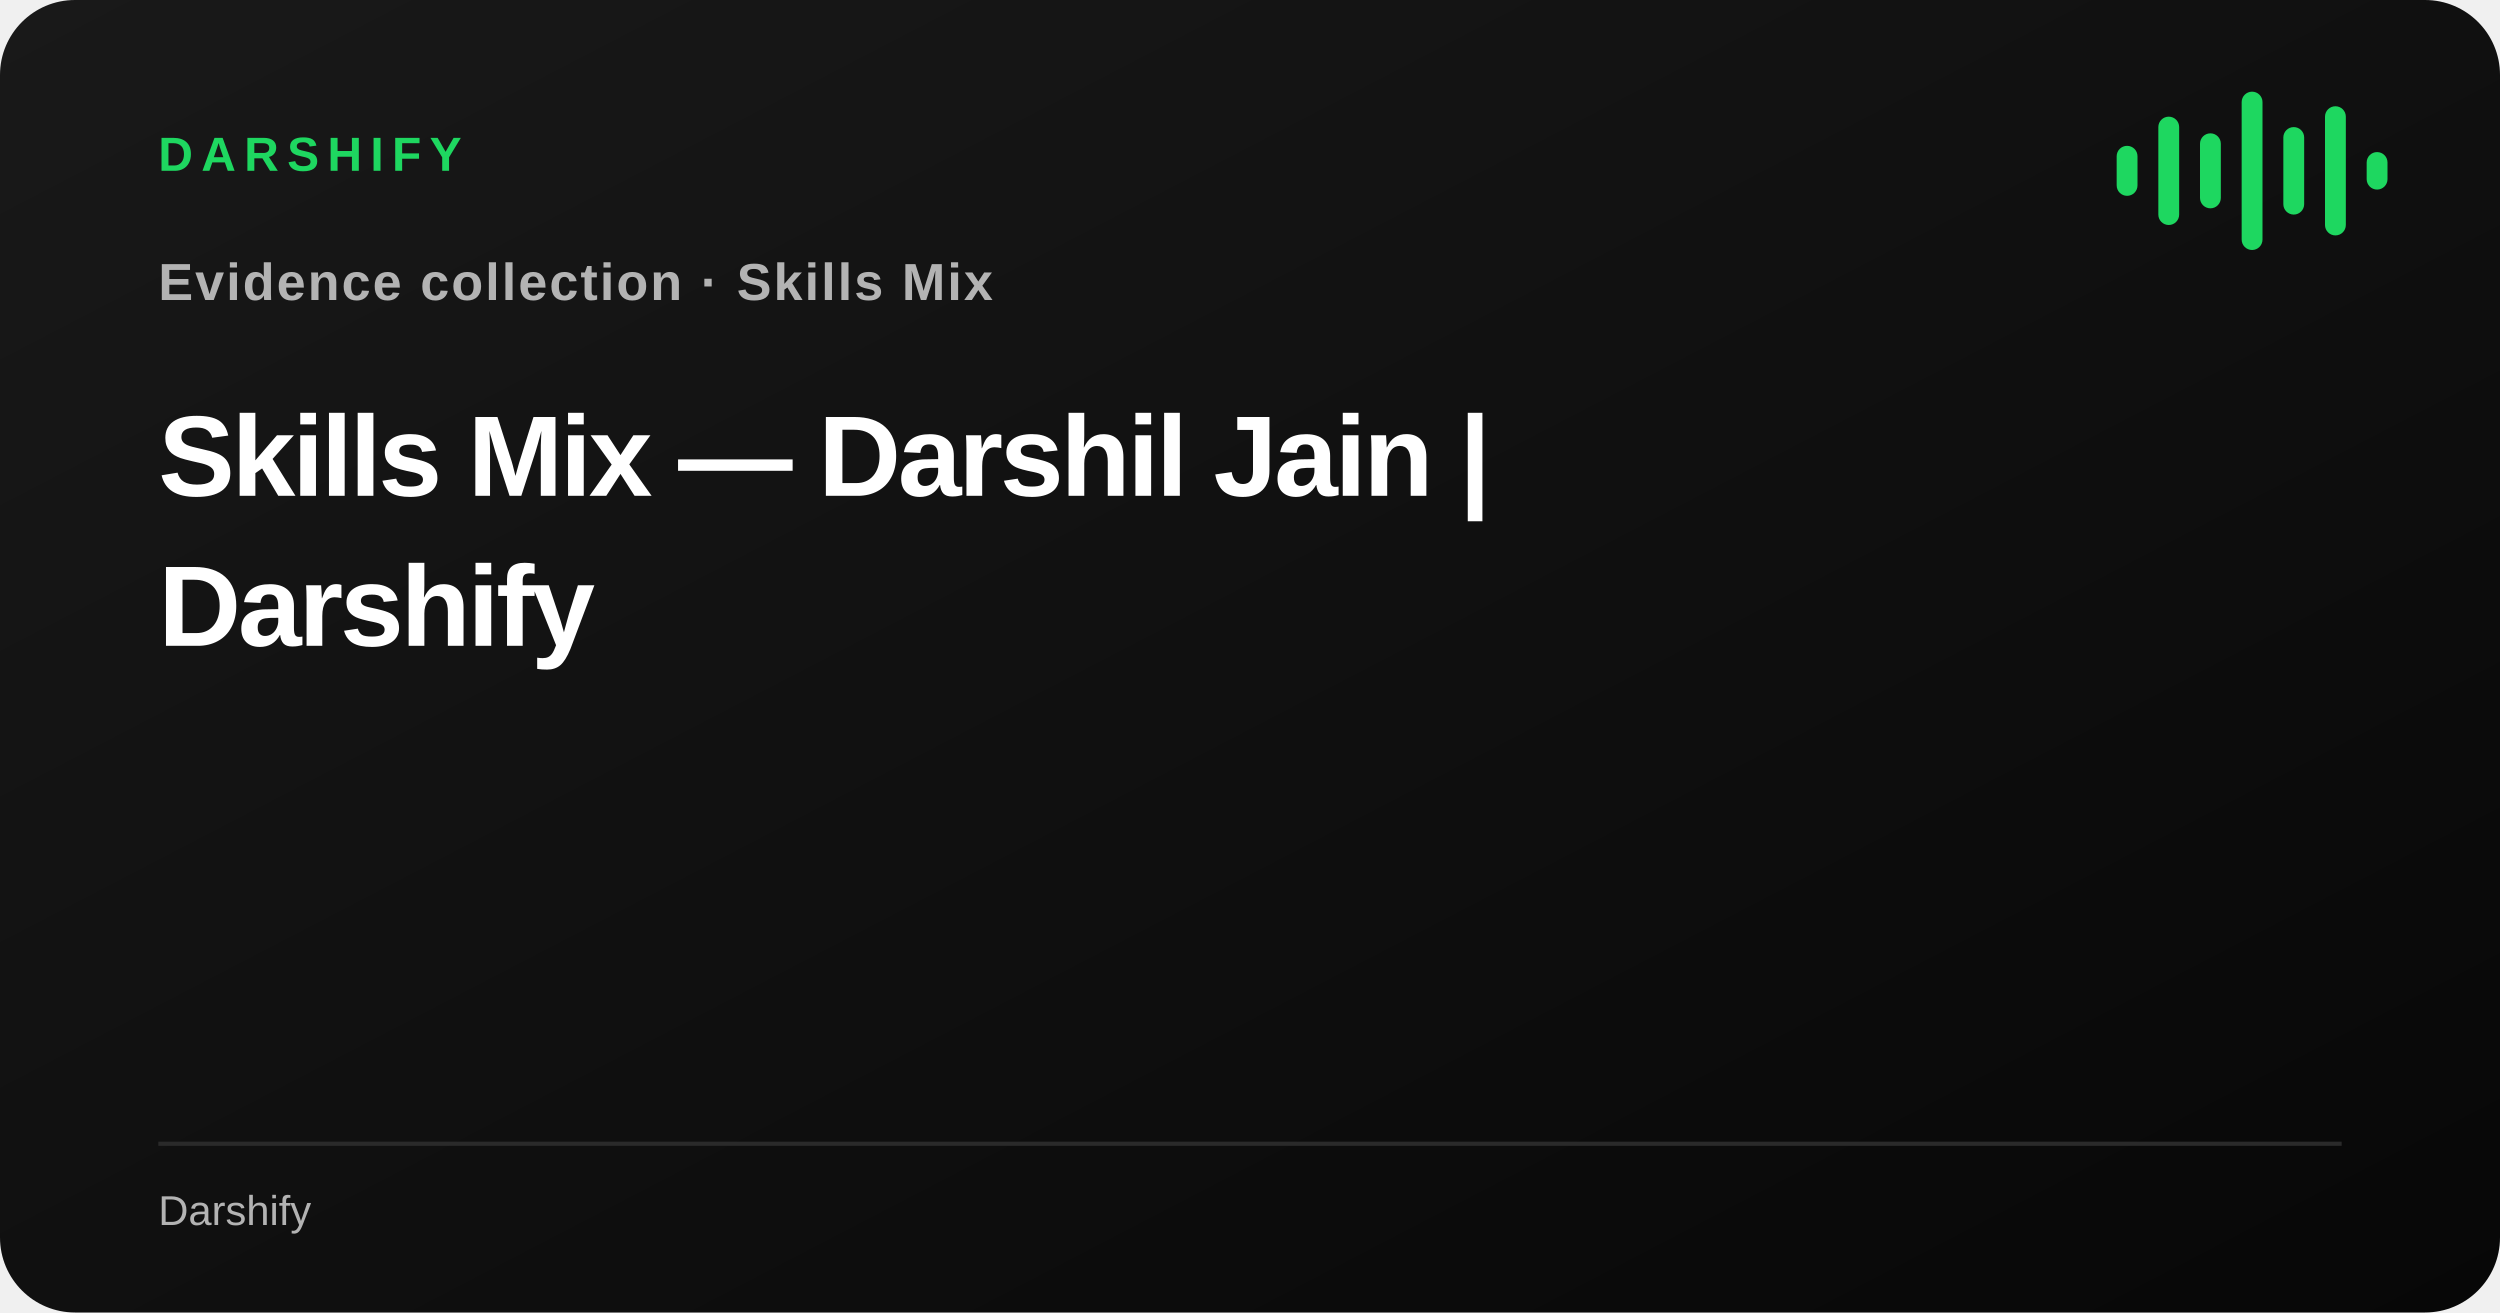
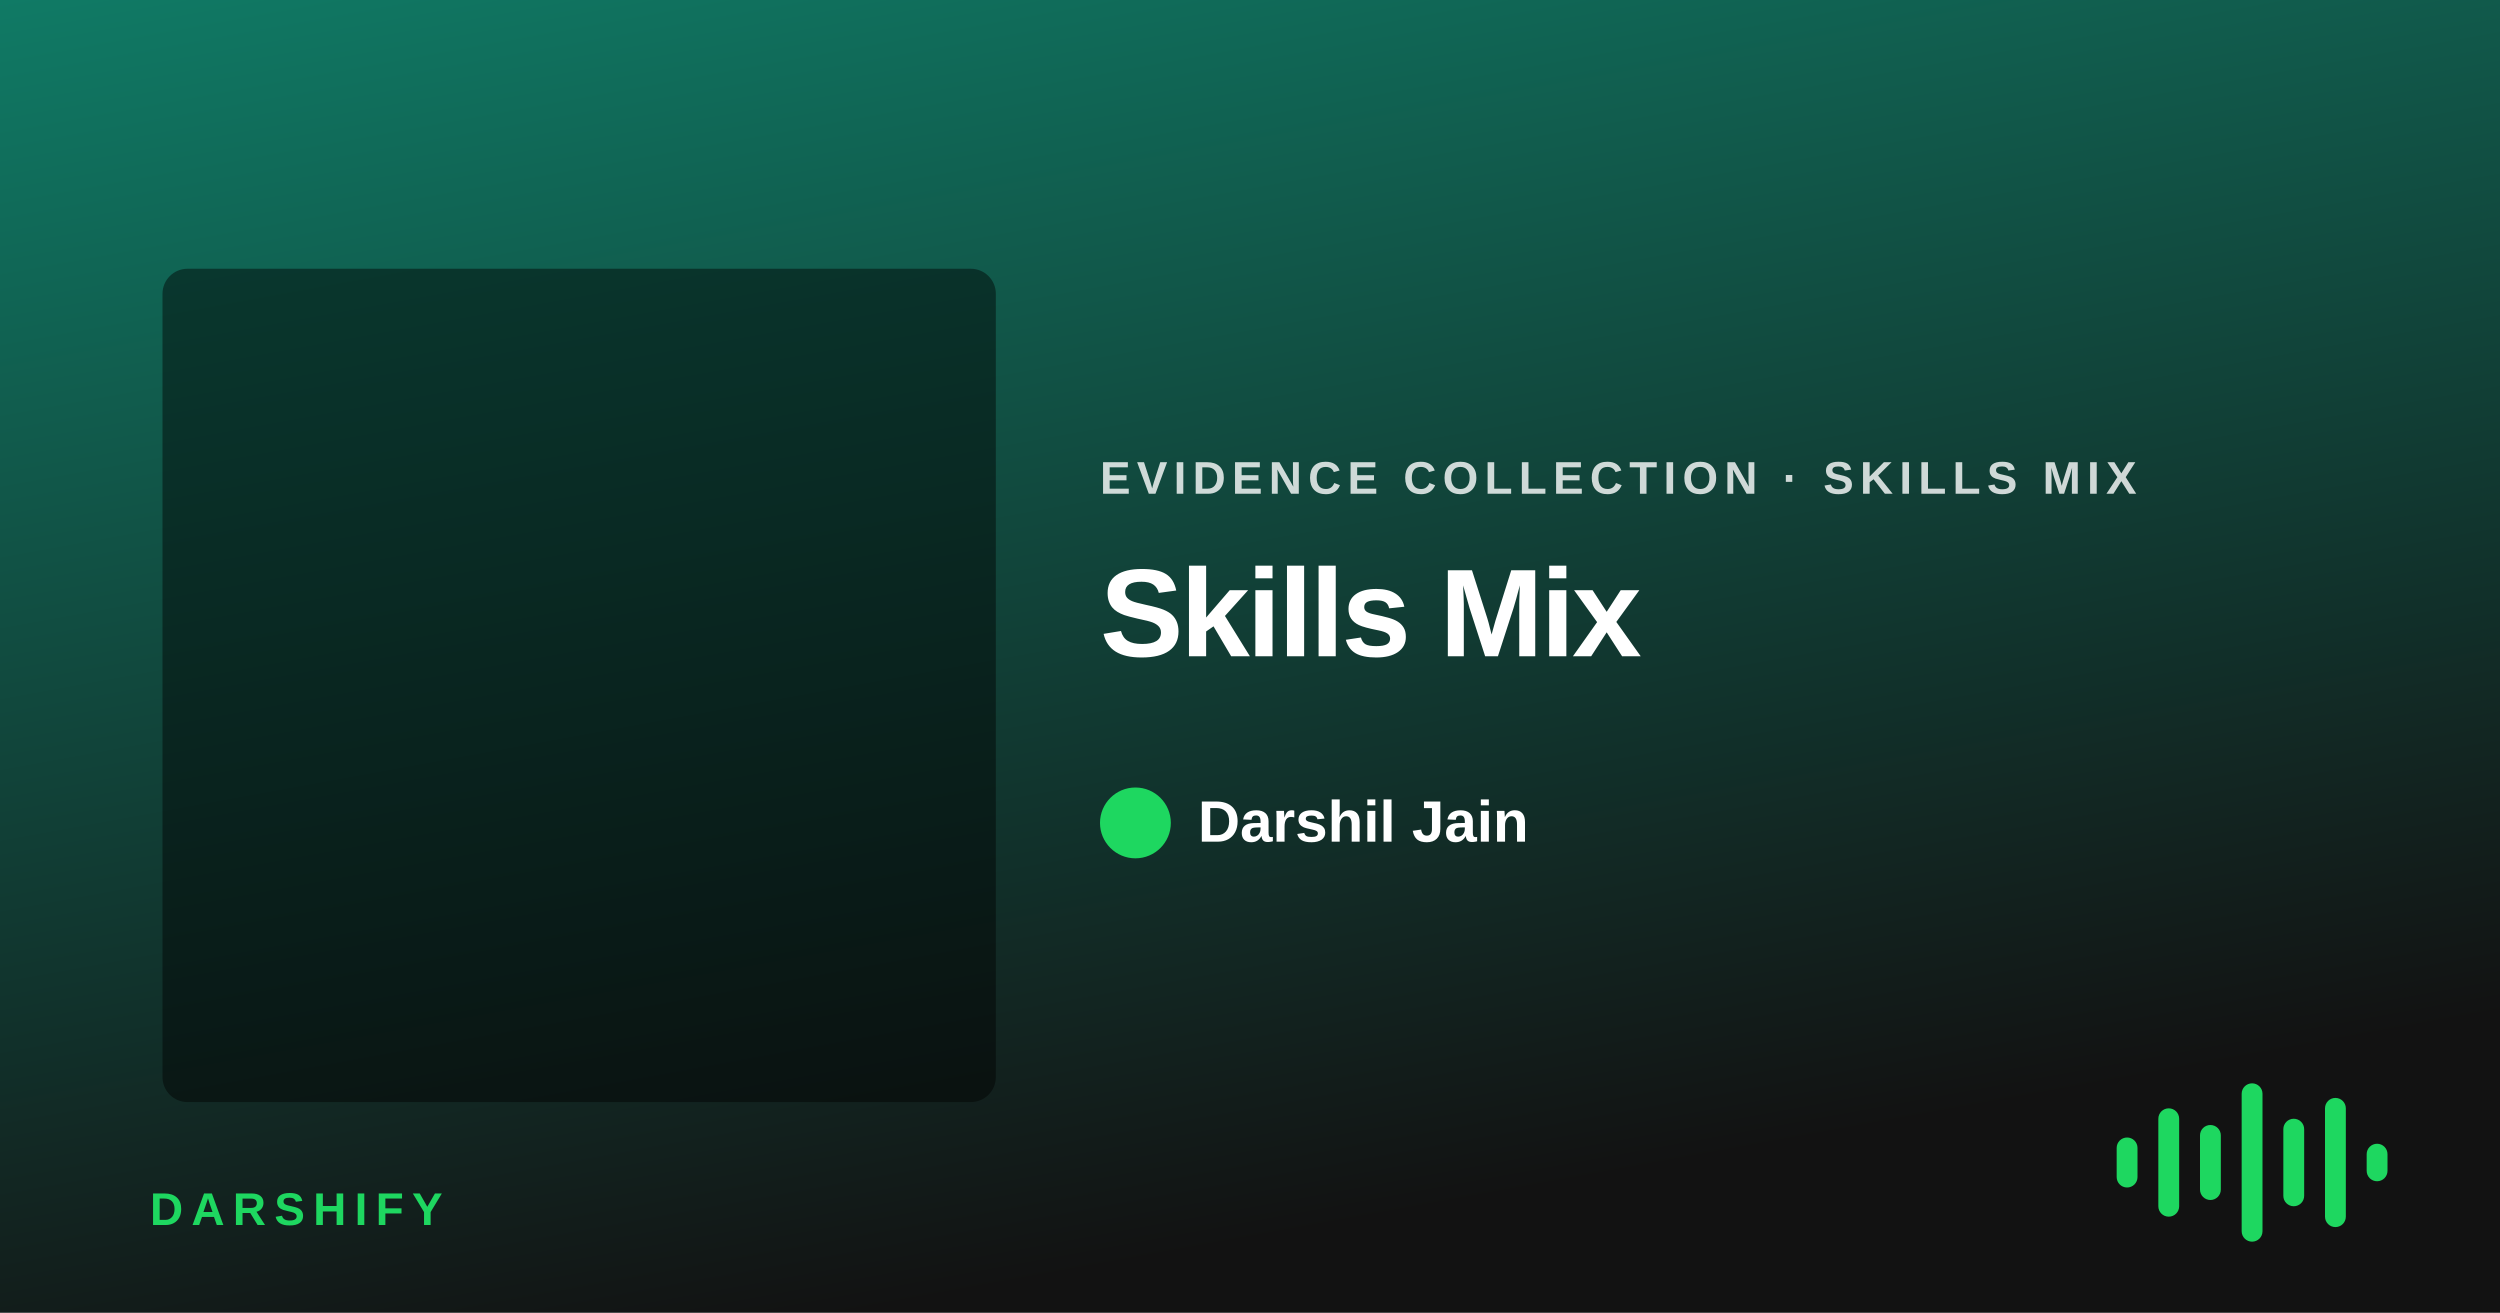
<svg xmlns="http://www.w3.org/2000/svg" viewBox="0 0 1200 630" width="1200" height="630" role="img" aria-label="Skills Mix — Darshil Jain | Darshify" data-route-id="collection:skills">
  <defs>
-     <linearGradient id="surface" x1="0" y1="0" x2="1" y2="1">
-       <stop offset="0" stop-color="#191919" />
-       <stop offset="1" stop-color="#070707" />
+     <linearGradient id="wash" x1="0" y1="0" x2="0.35" y2="1">
+       <stop offset="0" stop-color="#107a65" />
+       <stop offset="1" stop-color="#121212" />
    </linearGradient>
-     <radialGradient id="glow" cx="0" cy="0" r="1" gradientTransform="translate(1030 86) rotate(135) scale(420)">
-       <stop stop-color="#1ed760" stop-opacity=".38" />
-       <stop offset="1" stop-color="#1ed760" stop-opacity="0" />
-     </radialGradient>
  </defs>
-   <rect width="1200" height="630" rx="36" fill="url(#surface)" />
-   <rect width="1200" height="630" rx="36" fill="url(#glow)" />
+   <rect width="1200" height="630" fill="#121212" />
+   <rect width="1200" height="630" fill="url(#wash)" />
+   <rect x="78" y="129" width="400" height="400" rx="12" fill="#000" opacity=".45" />
+   <text x="528" y="237" fill="#ffffff" fill-opacity=".8" font-family="Arial, Helvetica, sans-serif" font-size="22" font-weight="700" letter-spacing="3">EVIDENCE COLLECTION · SKILLS MIX</text>
+   <text fill="#ffffff" font-family="Arial, Helvetica, sans-serif" font-size="60" font-weight="800" letter-spacing="-1.5">
+     <tspan x="528" y="315">Skills Mix</tspan>
+   </text>
+   <circle cx="545" cy="395" r="17" fill="#1ed760" />
+   <text x="575" y="404" fill="#ffffff" font-family="Arial, Helvetica, sans-serif" font-size="28" font-weight="700">Darshil Jain</text>
  <g data-motif="proof-wave" aria-label="Evidence signal">
-     <rect x="1016" y="70" width="10" height="24" rx="5" fill="#1ed760" />
-     <rect x="1036" y="56" width="10" height="52" rx="5" fill="#1ed760" />
-     <rect x="1056" y="64" width="10" height="36" rx="5" fill="#1ed760" />
-     <rect x="1076" y="44" width="10" height="76" rx="5" fill="#1ed760" />
-     <rect x="1096" y="61" width="10" height="42" rx="5" fill="#1ed760" />
-     <rect x="1116" y="51" width="10" height="62" rx="5" fill="#1ed760" />
-     <rect x="1136" y="73" width="10" height="18" rx="5" fill="#1ed760" />
+     <rect x="1016" y="546" width="10" height="24" rx="5" fill="#1ed760" />
+     <rect x="1036" y="532" width="10" height="52" rx="5" fill="#1ed760" />
+     <rect x="1056" y="540" width="10" height="36" rx="5" fill="#1ed760" />
+     <rect x="1076" y="520" width="10" height="76" rx="5" fill="#1ed760" />
+     <rect x="1096" y="537" width="10" height="42" rx="5" fill="#1ed760" />
+     <rect x="1116" y="527" width="10" height="62" rx="5" fill="#1ed760" />
+     <rect x="1136" y="549" width="10" height="18" rx="5" fill="#1ed760" />
  </g>
-   <text x="76" y="82" fill="#1ed760" font-family="Arial, Helvetica, sans-serif" font-size="23" font-weight="700" letter-spacing="4">DARSHIFY</text>
-   <text x="76" y="144" fill="#b3b3b3" font-family="Arial, Helvetica, sans-serif" font-size="25" font-weight="600" letter-spacing="1">Evidence collection · Skills Mix</text>
-   <text fill="#ffffff" font-family="Arial, Helvetica, sans-serif" font-size="55" font-weight="800" letter-spacing="-1.5">
-     <tspan x="76" y="238">Skills Mix — Darshil Jain |</tspan>
-     <tspan x="76" y="310">Darshify</tspan>
-   </text>
-   <rect x="76" y="548" width="1048" height="2" fill="#2a2a2a" />
-   <text x="76" y="588" fill="#b3b3b3" font-family="Arial, Helvetica, sans-serif" font-size="20">Darshify</text>
+   <text x="72" y="588" fill="#1ed760" font-family="Arial, Helvetica, sans-serif" font-size="22" font-weight="700" letter-spacing="4">DARSHIFY</text>
</svg>
